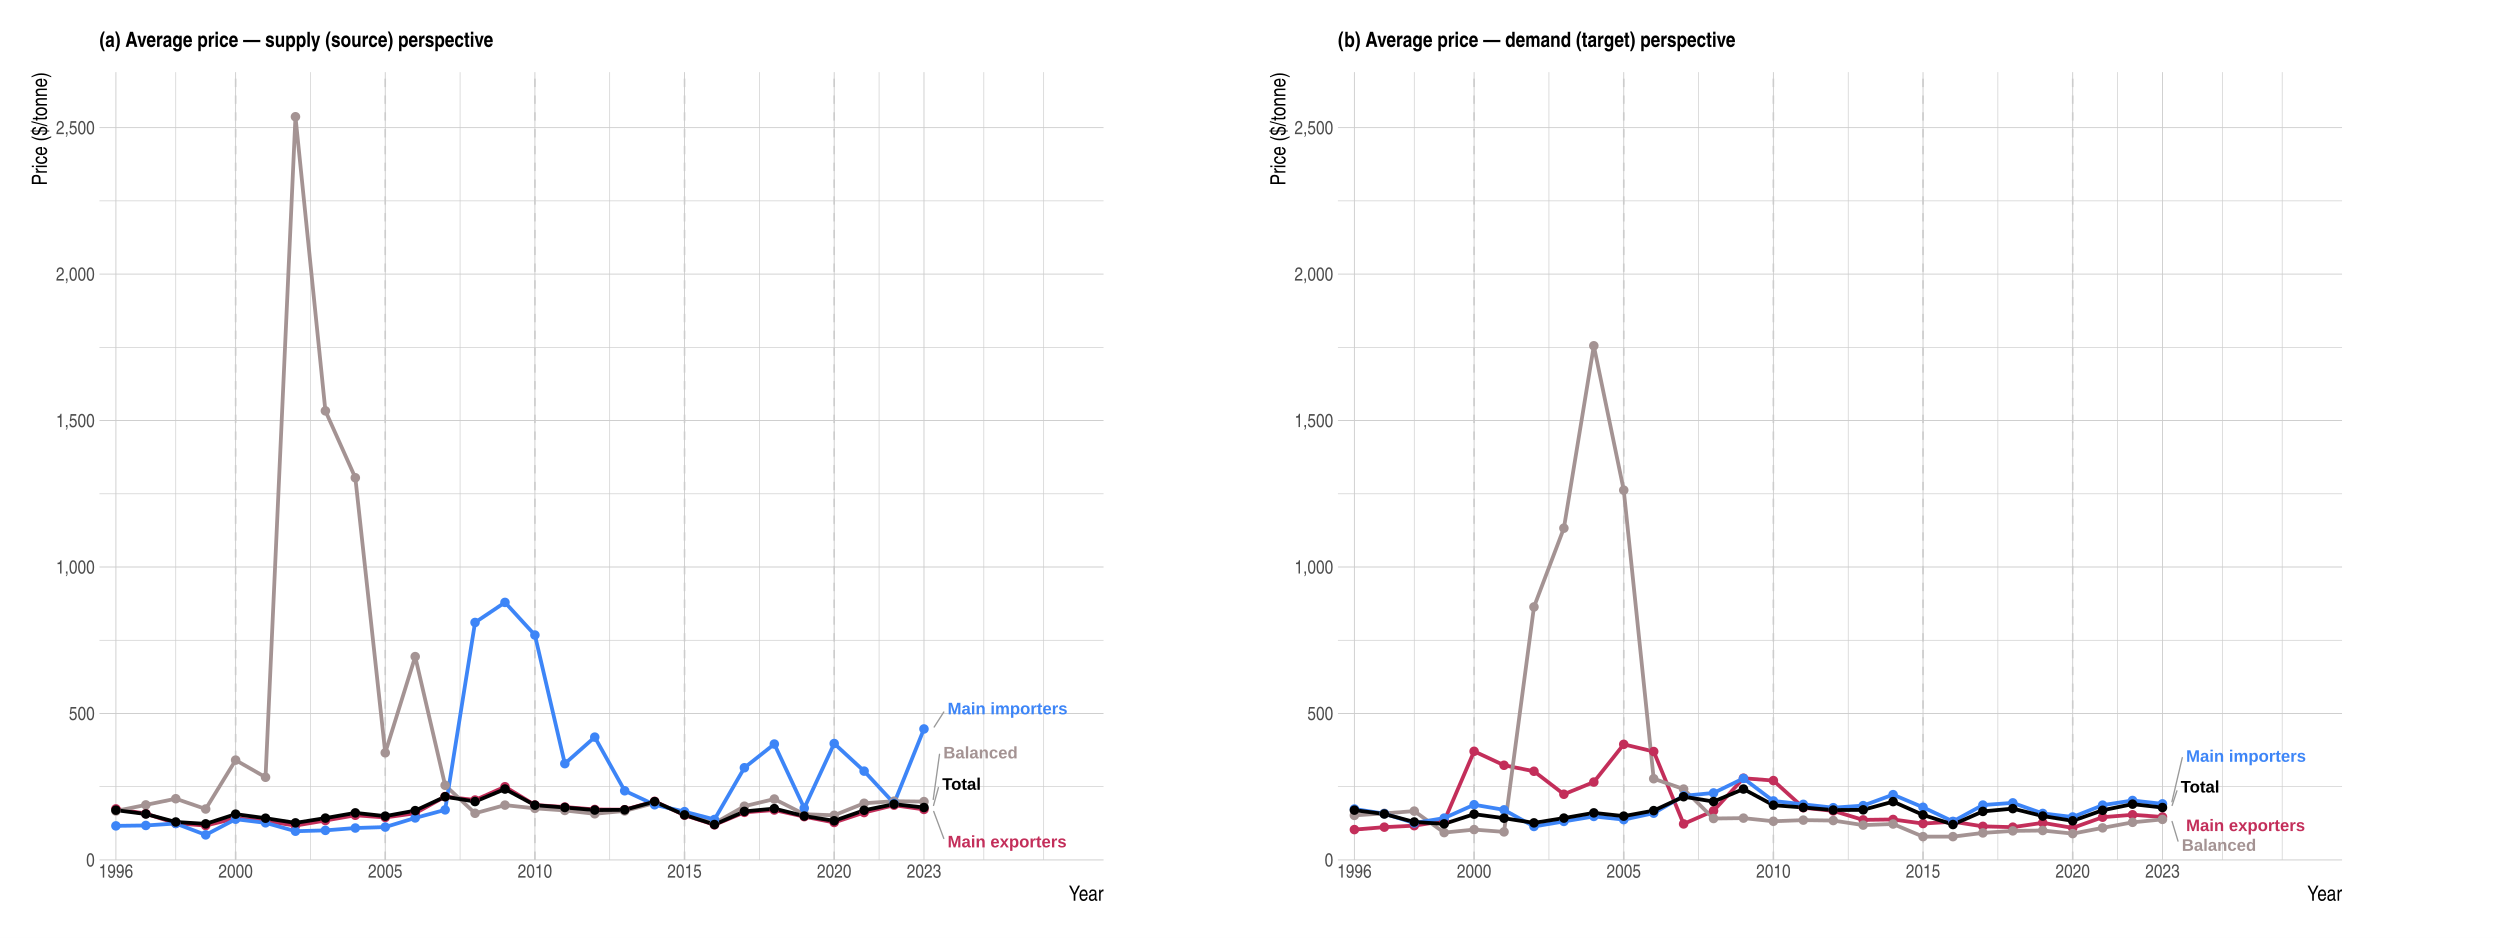
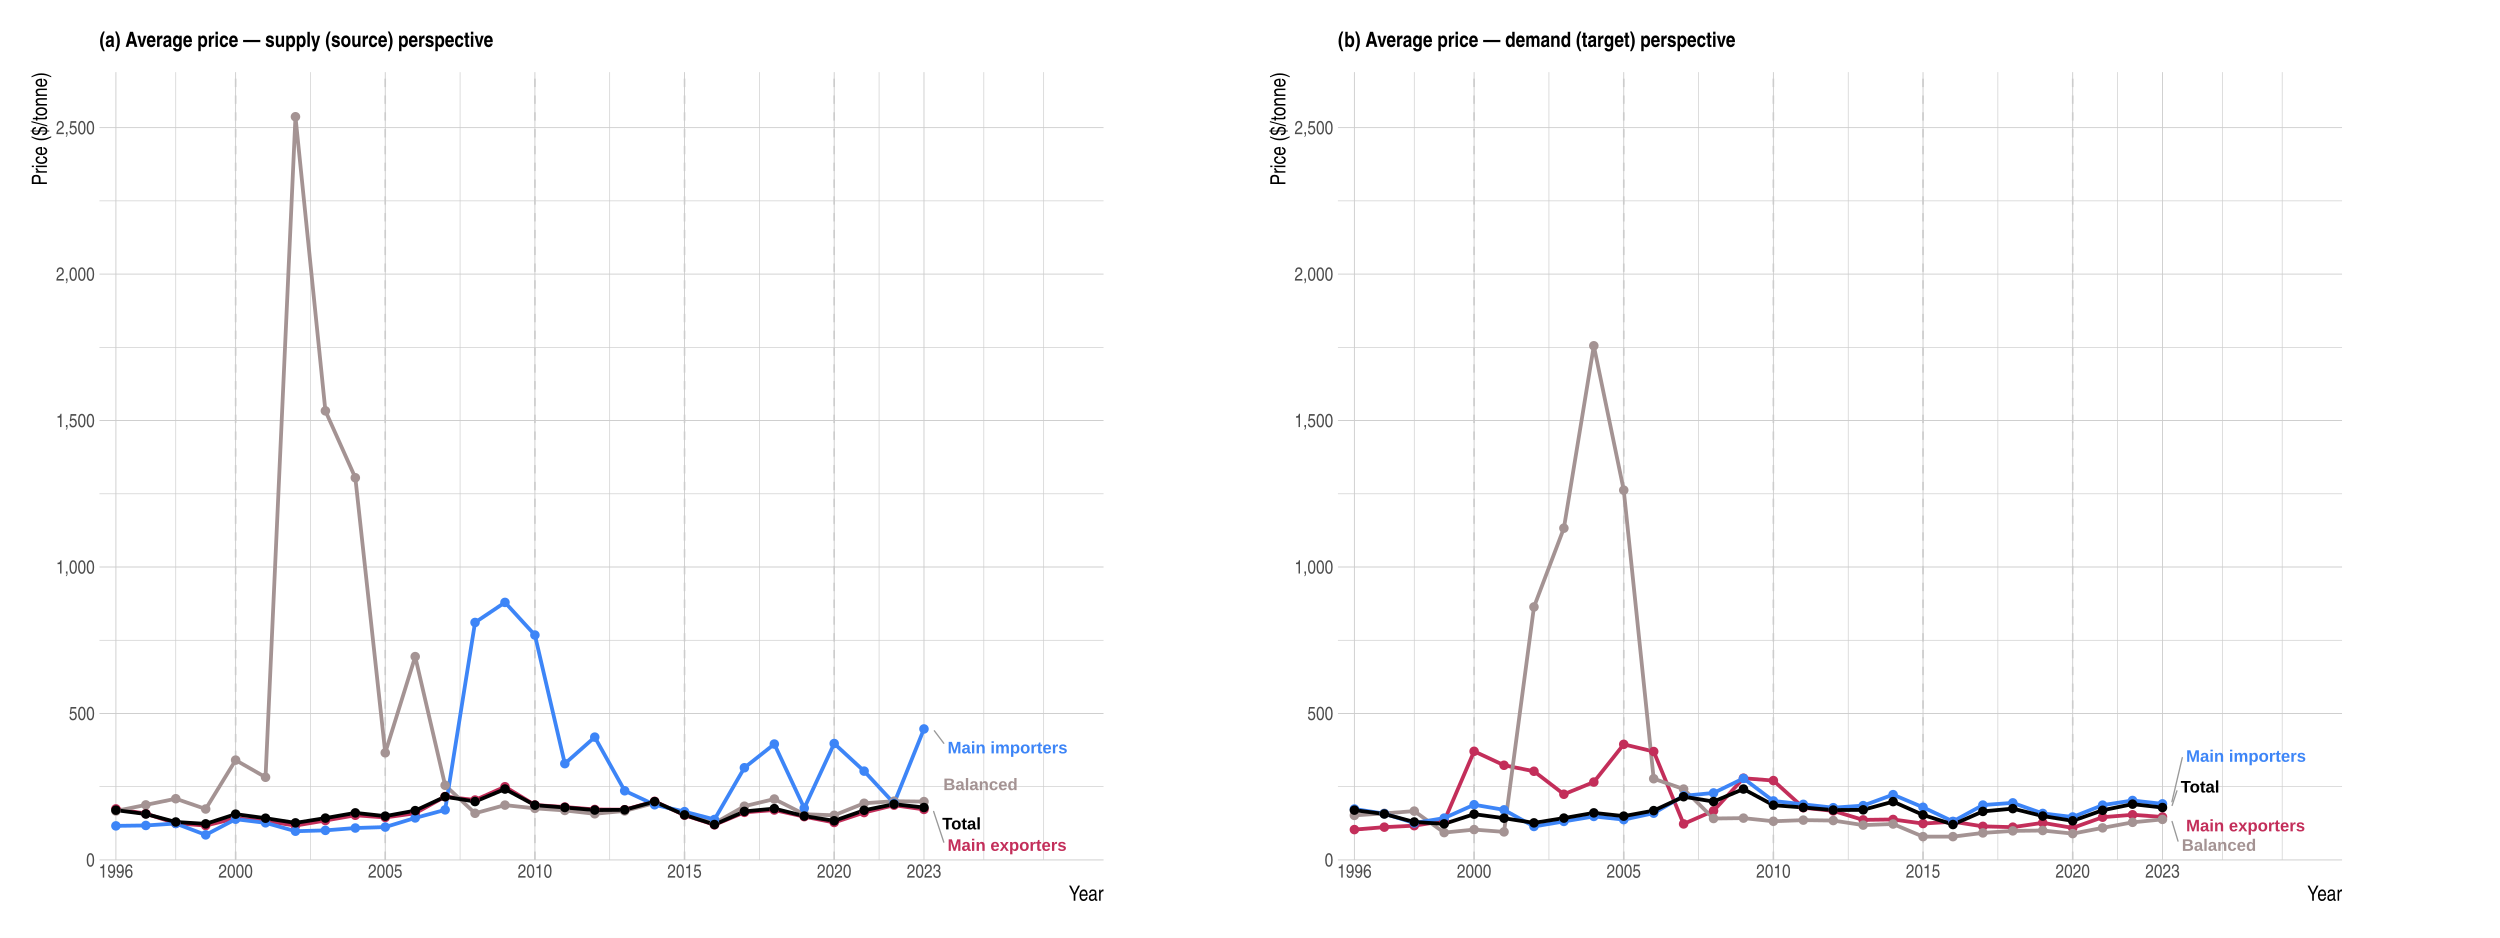
<svg xmlns="http://www.w3.org/2000/svg" class="svglite" width="1190.40pt" height="446.40pt" viewBox="0 0 1190.40 446.40">
  <defs>
    <style type="text/css">
    .svglite line, .svglite polyline, .svglite polygon, .svglite path, .svglite rect, .svglite circle {
      fill: none;
      stroke: #000000;
      stroke-linecap: round;
      stroke-linejoin: round;
      stroke-miterlimit: 10.00;
    }
    .svglite text {
      white-space: pre;
    }
  </style>
  </defs>
  <rect width="100%" height="100%" style="stroke: none; fill: #FFFFFF;" />
  <defs>
    <clipPath id="cpMC4wMHwxMTkwLjQwfDAuMDB8NDQ2LjQw">
      <rect x="0.00" y="0.00" width="1190.40" height="446.40" />
    </clipPath>
  </defs>
  <g clip-path="url(#cpMC4wMHwxMTkwLjQwfDAuMDB8NDQ2LjQw)">
    <rect x="0.00" y="0.00" width="1190.40" height="446.40" style="stroke-width: 1.07; stroke: #FFFFFF; fill: #FFFFFF;" />
  </g>
  <defs>
    <clipPath id="cpNDcuMzV8MTExNS4xOHwzNC4zNnw0MDkuNDY=">
      <rect x="47.35" y="34.36" width="1067.83" height="375.10" />
    </clipPath>
  </defs>
  <g clip-path="url(#cpNDcuMzV8MTExNS4xOHwzNC4zNnw0MDkuNDY=)">
</g>
  <g clip-path="url(#cpMC4wMHwxMTkwLjQwfDAuMDB8NDQ2LjQw)">
</g>
  <defs>
    <clipPath id="cpNS40OHw1OTUuMjB8NS40OHw0NDAuOTI=">
      <rect x="5.48" y="5.48" width="589.72" height="435.44" />
    </clipPath>
  </defs>
  <g clip-path="url(#cpNS40OHw1OTUuMjB8NS40OHw0NDAuOTI=)">
</g>
  <g clip-path="url(#cpMC4wMHwxMTkwLjQwfDAuMDB8NDQ2LjQw)">
</g>
  <defs>
    <clipPath id="cpNTk1LjIwfDExODQuOTJ8NS40OHw0NDAuOTI=">
      <rect x="595.20" y="5.48" width="589.72" height="435.44" />
    </clipPath>
  </defs>
  <g clip-path="url(#cpNTk1LjIwfDExODQuOTJ8NS40OHw0NDAuOTI=)">
</g>
  <g clip-path="url(#cpMC4wMHwxMTkwLjQwfDAuMDB8NDQ2LjQw)">
    <polyline points="47.35,374.59 525.46,374.59 " style="stroke-width: 0.32; stroke: #CCCCCC; stroke-linecap: butt;" />
    <polyline points="47.35,304.86 525.46,304.86 " style="stroke-width: 0.32; stroke: #CCCCCC; stroke-linecap: butt;" />
    <polyline points="47.35,235.12 525.46,235.12 " style="stroke-width: 0.32; stroke: #CCCCCC; stroke-linecap: butt;" />
    <polyline points="47.35,165.39 525.46,165.39 " style="stroke-width: 0.32; stroke: #CCCCCC; stroke-linecap: butt;" />
    <polyline points="47.35,95.65 525.46,95.65 " style="stroke-width: 0.32; stroke: #CCCCCC; stroke-linecap: butt;" />
    <polyline points="83.69,409.46 83.69,34.36 " style="stroke-width: 0.32; stroke: #CCCCCC; stroke-linecap: butt;" />
    <polyline points="147.82,409.46 147.82,34.36 " style="stroke-width: 0.32; stroke: #CCCCCC; stroke-linecap: butt;" />
    <polyline points="219.07,409.46 219.07,34.36 " style="stroke-width: 0.32; stroke: #CCCCCC; stroke-linecap: butt;" />
    <polyline points="290.32,409.46 290.32,34.36 " style="stroke-width: 0.32; stroke: #CCCCCC; stroke-linecap: butt;" />
    <polyline points="361.58,409.46 361.58,34.36 " style="stroke-width: 0.32; stroke: #CCCCCC; stroke-linecap: butt;" />
    <polyline points="418.58,409.46 418.58,34.36 " style="stroke-width: 0.32; stroke: #CCCCCC; stroke-linecap: butt;" />
    <polyline points="468.46,409.46 468.46,34.36 " style="stroke-width: 0.32; stroke: #CCCCCC; stroke-linecap: butt;" />
    <polyline points="496.96,409.46 496.96,34.36 " style="stroke-width: 0.32; stroke: #CCCCCC; stroke-linecap: butt;" />
    <polyline points="47.35,409.46 525.46,409.46 " style="stroke-width: 0.43; stroke: #CCCCCC; stroke-linecap: butt;" />
    <polyline points="47.35,339.73 525.46,339.73 " style="stroke-width: 0.43; stroke: #CCCCCC; stroke-linecap: butt;" />
    <polyline points="47.35,269.99 525.46,269.99 " style="stroke-width: 0.43; stroke: #CCCCCC; stroke-linecap: butt;" />
    <polyline points="47.35,200.25 525.46,200.25 " style="stroke-width: 0.43; stroke: #CCCCCC; stroke-linecap: butt;" />
    <polyline points="47.35,130.52 525.46,130.52 " style="stroke-width: 0.43; stroke: #CCCCCC; stroke-linecap: butt;" />
    <polyline points="47.35,60.78 525.46,60.78 " style="stroke-width: 0.43; stroke: #CCCCCC; stroke-linecap: butt;" />
    <polyline points="55.19,409.46 55.19,34.36 " style="stroke-width: 0.43; stroke: #CCCCCC; stroke-linecap: butt;" />
    <polyline points="112.19,409.46 112.19,34.36 " style="stroke-width: 0.43; stroke: #CCCCCC; stroke-linecap: butt;" />
    <polyline points="183.44,409.46 183.44,34.36 " style="stroke-width: 0.43; stroke: #CCCCCC; stroke-linecap: butt;" />
    <polyline points="254.70,409.46 254.70,34.36 " style="stroke-width: 0.43; stroke: #CCCCCC; stroke-linecap: butt;" />
    <polyline points="325.95,409.46 325.95,34.36 " style="stroke-width: 0.43; stroke: #CCCCCC; stroke-linecap: butt;" />
    <polyline points="397.21,409.46 397.21,34.36 " style="stroke-width: 0.43; stroke: #CCCCCC; stroke-linecap: butt;" />
    <polyline points="439.96,409.46 439.96,34.36 " style="stroke-width: 0.43; stroke: #CCCCCC; stroke-linecap: butt;" />
    <line x1="112.19" y1="409.46" x2="112.19" y2="34.36" style="stroke-width: 0.75; stroke: #CCCCCC; stroke-dasharray: 4.00,4.00; stroke-linecap: butt;" />
    <line x1="183.44" y1="409.46" x2="183.44" y2="34.36" style="stroke-width: 0.75; stroke: #CCCCCC; stroke-dasharray: 4.00,4.00; stroke-linecap: butt;" />
    <line x1="254.70" y1="409.46" x2="254.70" y2="34.36" style="stroke-width: 0.75; stroke: #CCCCCC; stroke-dasharray: 4.00,4.00; stroke-linecap: butt;" />
    <line x1="325.95" y1="409.46" x2="325.95" y2="34.36" style="stroke-width: 0.75; stroke: #CCCCCC; stroke-dasharray: 4.00,4.00; stroke-linecap: butt;" />
    <line x1="397.21" y1="409.46" x2="397.21" y2="34.36" style="stroke-width: 0.75; stroke: #CCCCCC; stroke-dasharray: 4.00,4.00; stroke-linecap: butt;" />
    <polyline points="55.19,385.16 69.44,387.43 83.69,392.02 97.94,393.09 112.19,389.65 126.44,390.95 140.69,393.11 154.94,390.70 169.19,388.20 183.44,389.24 197.70,387.25 211.95,379.30 226.20,380.95 240.45,374.61 254.70,383.32 268.95,384.28 283.20,385.44 297.45,385.55 311.70,381.58 325.95,388.13 340.20,392.75 354.45,386.81 368.70,385.70 382.95,388.86 397.21,391.62 411.46,386.91 425.71,383.40 439.96,385.41 " style="stroke-width: 1.81; stroke: #C32E5A; stroke-linecap: butt;" />
    <polyline points="55.19,386.16 69.44,383.26 83.69,380.32 97.94,385.22 112.19,361.94 126.44,370.10 140.69,55.59 154.94,195.64 169.19,227.49 183.44,358.45 197.70,312.65 211.95,373.92 226.20,387.25 240.45,383.36 254.70,384.90 268.95,385.90 283.20,387.49 297.45,386.13 311.70,382.37 325.95,387.45 340.20,392.01 354.45,383.88 368.70,380.47 382.95,387.69 397.21,388.21 411.46,382.48 425.71,381.50 439.96,381.68 " style="stroke-width: 1.81; stroke: #A49393; stroke-linecap: butt;" />
    <polyline points="55.19,393.25 69.44,393.05 83.69,392.13 97.94,397.54 112.19,390.07 126.44,391.80 140.69,395.79 154.94,395.39 169.19,394.27 183.44,393.82 197.70,389.47 211.95,385.63 226.20,296.40 240.45,286.84 254.70,302.39 268.95,363.62 283.20,350.99 297.45,376.53 311.70,383.20 325.95,386.47 340.20,390.20 354.45,365.57 368.70,354.29 382.95,384.80 397.21,354.04 411.46,367.18 425.71,382.53 439.96,347.10 " style="stroke-width: 1.81; stroke: #3D85F7; stroke-linecap: butt;" />
    <polyline points="55.19,385.76 69.44,387.59 83.69,391.40 97.94,392.29 112.19,387.67 126.44,389.60 140.69,391.82 154.94,389.55 169.19,387.06 183.44,388.61 197.70,385.99 211.95,379.36 226.20,381.67 240.45,375.71 254.70,383.39 268.95,384.49 283.20,385.72 297.45,385.61 311.70,381.70 325.95,388.02 340.20,392.61 354.45,386.36 368.70,385.03 382.95,388.57 397.21,390.83 411.46,385.83 425.71,382.90 439.96,384.51 " style="stroke-width: 1.81; stroke-linecap: butt;" />
    <circle cx="55.19" cy="385.16" r="2.27" style="stroke-width: 0.71; stroke: none; fill: #C32E5A;" />
    <circle cx="69.44" cy="387.43" r="2.27" style="stroke-width: 0.71; stroke: none; fill: #C32E5A;" />
    <circle cx="83.69" cy="392.02" r="2.27" style="stroke-width: 0.71; stroke: none; fill: #C32E5A;" />
    <circle cx="97.94" cy="393.09" r="2.27" style="stroke-width: 0.71; stroke: none; fill: #C32E5A;" />
    <circle cx="112.19" cy="389.65" r="2.27" style="stroke-width: 0.71; stroke: none; fill: #C32E5A;" />
    <circle cx="126.44" cy="390.95" r="2.27" style="stroke-width: 0.71; stroke: none; fill: #C32E5A;" />
    <circle cx="140.69" cy="393.11" r="2.27" style="stroke-width: 0.71; stroke: none; fill: #C32E5A;" />
    <circle cx="154.94" cy="390.70" r="2.27" style="stroke-width: 0.71; stroke: none; fill: #C32E5A;" />
    <circle cx="169.19" cy="388.20" r="2.27" style="stroke-width: 0.71; stroke: none; fill: #C32E5A;" />
    <circle cx="183.44" cy="389.24" r="2.27" style="stroke-width: 0.71; stroke: none; fill: #C32E5A;" />
    <circle cx="197.70" cy="387.25" r="2.27" style="stroke-width: 0.71; stroke: none; fill: #C32E5A;" />
    <circle cx="211.95" cy="379.30" r="2.27" style="stroke-width: 0.71; stroke: none; fill: #C32E5A;" />
    <circle cx="226.20" cy="380.95" r="2.27" style="stroke-width: 0.71; stroke: none; fill: #C32E5A;" />
    <circle cx="240.45" cy="374.61" r="2.27" style="stroke-width: 0.71; stroke: none; fill: #C32E5A;" />
    <circle cx="254.70" cy="383.32" r="2.27" style="stroke-width: 0.71; stroke: none; fill: #C32E5A;" />
    <circle cx="268.95" cy="384.28" r="2.27" style="stroke-width: 0.71; stroke: none; fill: #C32E5A;" />
    <circle cx="283.20" cy="385.44" r="2.27" style="stroke-width: 0.71; stroke: none; fill: #C32E5A;" />
    <circle cx="297.45" cy="385.55" r="2.27" style="stroke-width: 0.71; stroke: none; fill: #C32E5A;" />
    <circle cx="311.70" cy="381.58" r="2.27" style="stroke-width: 0.71; stroke: none; fill: #C32E5A;" />
    <circle cx="325.95" cy="388.13" r="2.27" style="stroke-width: 0.71; stroke: none; fill: #C32E5A;" />
    <circle cx="340.20" cy="392.75" r="2.27" style="stroke-width: 0.71; stroke: none; fill: #C32E5A;" />
    <circle cx="354.45" cy="386.81" r="2.27" style="stroke-width: 0.71; stroke: none; fill: #C32E5A;" />
    <circle cx="368.70" cy="385.70" r="2.27" style="stroke-width: 0.71; stroke: none; fill: #C32E5A;" />
    <circle cx="382.95" cy="388.86" r="2.27" style="stroke-width: 0.71; stroke: none; fill: #C32E5A;" />
    <circle cx="397.21" cy="391.62" r="2.27" style="stroke-width: 0.71; stroke: none; fill: #C32E5A;" />
    <circle cx="411.46" cy="386.91" r="2.27" style="stroke-width: 0.71; stroke: none; fill: #C32E5A;" />
    <circle cx="425.71" cy="383.40" r="2.27" style="stroke-width: 0.71; stroke: none; fill: #C32E5A;" />
    <circle cx="439.96" cy="385.41" r="2.27" style="stroke-width: 0.71; stroke: none; fill: #C32E5A;" />
    <circle cx="55.19" cy="386.16" r="2.27" style="stroke-width: 0.71; stroke: none; fill: #A49393;" />
    <circle cx="69.44" cy="383.26" r="2.27" style="stroke-width: 0.71; stroke: none; fill: #A49393;" />
    <circle cx="83.69" cy="380.32" r="2.27" style="stroke-width: 0.71; stroke: none; fill: #A49393;" />
    <circle cx="97.94" cy="385.22" r="2.27" style="stroke-width: 0.71; stroke: none; fill: #A49393;" />
    <circle cx="112.19" cy="361.94" r="2.27" style="stroke-width: 0.71; stroke: none; fill: #A49393;" />
    <circle cx="126.44" cy="370.10" r="2.27" style="stroke-width: 0.71; stroke: none; fill: #A49393;" />
    <circle cx="140.69" cy="55.59" r="2.27" style="stroke-width: 0.71; stroke: none; fill: #A49393;" />
    <circle cx="154.94" cy="195.64" r="2.27" style="stroke-width: 0.71; stroke: none; fill: #A49393;" />
    <circle cx="169.19" cy="227.49" r="2.27" style="stroke-width: 0.71; stroke: none; fill: #A49393;" />
    <circle cx="183.44" cy="358.45" r="2.27" style="stroke-width: 0.71; stroke: none; fill: #A49393;" />
    <circle cx="197.70" cy="312.65" r="2.27" style="stroke-width: 0.71; stroke: none; fill: #A49393;" />
    <circle cx="211.95" cy="373.92" r="2.27" style="stroke-width: 0.71; stroke: none; fill: #A49393;" />
    <circle cx="226.20" cy="387.25" r="2.27" style="stroke-width: 0.71; stroke: none; fill: #A49393;" />
    <circle cx="240.45" cy="383.36" r="2.27" style="stroke-width: 0.71; stroke: none; fill: #A49393;" />
    <circle cx="254.70" cy="384.90" r="2.27" style="stroke-width: 0.71; stroke: none; fill: #A49393;" />
    <circle cx="268.95" cy="385.90" r="2.27" style="stroke-width: 0.71; stroke: none; fill: #A49393;" />
    <circle cx="283.20" cy="387.49" r="2.27" style="stroke-width: 0.71; stroke: none; fill: #A49393;" />
    <circle cx="297.45" cy="386.13" r="2.27" style="stroke-width: 0.71; stroke: none; fill: #A49393;" />
    <circle cx="311.70" cy="382.37" r="2.27" style="stroke-width: 0.71; stroke: none; fill: #A49393;" />
    <circle cx="325.95" cy="387.45" r="2.27" style="stroke-width: 0.71; stroke: none; fill: #A49393;" />
    <circle cx="340.20" cy="392.01" r="2.27" style="stroke-width: 0.71; stroke: none; fill: #A49393;" />
    <circle cx="354.45" cy="383.88" r="2.27" style="stroke-width: 0.71; stroke: none; fill: #A49393;" />
    <circle cx="368.70" cy="380.47" r="2.27" style="stroke-width: 0.71; stroke: none; fill: #A49393;" />
    <circle cx="382.95" cy="387.69" r="2.27" style="stroke-width: 0.71; stroke: none; fill: #A49393;" />
    <circle cx="397.21" cy="388.21" r="2.27" style="stroke-width: 0.71; stroke: none; fill: #A49393;" />
    <circle cx="411.46" cy="382.48" r="2.27" style="stroke-width: 0.71; stroke: none; fill: #A49393;" />
    <circle cx="425.71" cy="381.50" r="2.27" style="stroke-width: 0.71; stroke: none; fill: #A49393;" />
    <circle cx="439.96" cy="381.68" r="2.27" style="stroke-width: 0.71; stroke: none; fill: #A49393;" />
    <circle cx="55.19" cy="393.25" r="2.27" style="stroke-width: 0.71; stroke: none; fill: #3D85F7;" />
    <circle cx="69.44" cy="393.05" r="2.27" style="stroke-width: 0.71; stroke: none; fill: #3D85F7;" />
    <circle cx="83.69" cy="392.13" r="2.27" style="stroke-width: 0.71; stroke: none; fill: #3D85F7;" />
    <circle cx="97.94" cy="397.54" r="2.27" style="stroke-width: 0.71; stroke: none; fill: #3D85F7;" />
    <circle cx="112.19" cy="390.07" r="2.27" style="stroke-width: 0.71; stroke: none; fill: #3D85F7;" />
    <circle cx="126.44" cy="391.80" r="2.27" style="stroke-width: 0.71; stroke: none; fill: #3D85F7;" />
    <circle cx="140.69" cy="395.79" r="2.27" style="stroke-width: 0.71; stroke: none; fill: #3D85F7;" />
    <circle cx="154.94" cy="395.39" r="2.27" style="stroke-width: 0.71; stroke: none; fill: #3D85F7;" />
    <circle cx="169.19" cy="394.27" r="2.27" style="stroke-width: 0.71; stroke: none; fill: #3D85F7;" />
    <circle cx="183.44" cy="393.82" r="2.27" style="stroke-width: 0.71; stroke: none; fill: #3D85F7;" />
    <circle cx="197.70" cy="389.47" r="2.27" style="stroke-width: 0.71; stroke: none; fill: #3D85F7;" />
    <circle cx="211.95" cy="385.63" r="2.27" style="stroke-width: 0.71; stroke: none; fill: #3D85F7;" />
    <circle cx="226.20" cy="296.40" r="2.27" style="stroke-width: 0.71; stroke: none; fill: #3D85F7;" />
    <circle cx="240.45" cy="286.84" r="2.27" style="stroke-width: 0.71; stroke: none; fill: #3D85F7;" />
    <circle cx="254.70" cy="302.39" r="2.27" style="stroke-width: 0.71; stroke: none; fill: #3D85F7;" />
    <circle cx="268.95" cy="363.62" r="2.27" style="stroke-width: 0.71; stroke: none; fill: #3D85F7;" />
    <circle cx="283.20" cy="350.99" r="2.27" style="stroke-width: 0.71; stroke: none; fill: #3D85F7;" />
    <circle cx="297.45" cy="376.53" r="2.27" style="stroke-width: 0.71; stroke: none; fill: #3D85F7;" />
    <circle cx="311.70" cy="383.20" r="2.27" style="stroke-width: 0.71; stroke: none; fill: #3D85F7;" />
    <circle cx="325.95" cy="386.47" r="2.27" style="stroke-width: 0.71; stroke: none; fill: #3D85F7;" />
    <circle cx="340.20" cy="390.20" r="2.27" style="stroke-width: 0.71; stroke: none; fill: #3D85F7;" />
    <circle cx="354.45" cy="365.57" r="2.27" style="stroke-width: 0.71; stroke: none; fill: #3D85F7;" />
    <circle cx="368.70" cy="354.29" r="2.27" style="stroke-width: 0.71; stroke: none; fill: #3D85F7;" />
    <circle cx="382.95" cy="384.80" r="2.27" style="stroke-width: 0.71; stroke: none; fill: #3D85F7;" />
    <circle cx="397.21" cy="354.04" r="2.27" style="stroke-width: 0.71; stroke: none; fill: #3D85F7;" />
    <circle cx="411.46" cy="367.18" r="2.27" style="stroke-width: 0.71; stroke: none; fill: #3D85F7;" />
    <circle cx="425.71" cy="382.53" r="2.27" style="stroke-width: 0.71; stroke: none; fill: #3D85F7;" />
    <circle cx="439.96" cy="347.10" r="2.27" style="stroke-width: 0.71; stroke: none; fill: #3D85F7;" />
    <circle cx="55.19" cy="385.76" r="2.27" style="stroke-width: 0.71; stroke: none; fill: #000000;" />
    <circle cx="69.44" cy="387.59" r="2.27" style="stroke-width: 0.71; stroke: none; fill: #000000;" />
    <circle cx="83.69" cy="391.40" r="2.27" style="stroke-width: 0.71; stroke: none; fill: #000000;" />
    <circle cx="97.94" cy="392.29" r="2.27" style="stroke-width: 0.71; stroke: none; fill: #000000;" />
    <circle cx="112.19" cy="387.67" r="2.27" style="stroke-width: 0.71; stroke: none; fill: #000000;" />
    <circle cx="126.44" cy="389.60" r="2.27" style="stroke-width: 0.71; stroke: none; fill: #000000;" />
    <circle cx="140.69" cy="391.82" r="2.27" style="stroke-width: 0.71; stroke: none; fill: #000000;" />
    <circle cx="154.94" cy="389.55" r="2.27" style="stroke-width: 0.71; stroke: none; fill: #000000;" />
    <circle cx="169.19" cy="387.06" r="2.27" style="stroke-width: 0.71; stroke: none; fill: #000000;" />
    <circle cx="183.44" cy="388.61" r="2.27" style="stroke-width: 0.71; stroke: none; fill: #000000;" />
    <circle cx="197.70" cy="385.99" r="2.27" style="stroke-width: 0.71; stroke: none; fill: #000000;" />
    <circle cx="211.95" cy="379.36" r="2.27" style="stroke-width: 0.71; stroke: none; fill: #000000;" />
    <circle cx="226.20" cy="381.67" r="2.27" style="stroke-width: 0.71; stroke: none; fill: #000000;" />
    <circle cx="240.45" cy="375.71" r="2.27" style="stroke-width: 0.71; stroke: none; fill: #000000;" />
    <circle cx="254.70" cy="383.39" r="2.27" style="stroke-width: 0.71; stroke: none; fill: #000000;" />
    <circle cx="268.95" cy="384.49" r="2.27" style="stroke-width: 0.71; stroke: none; fill: #000000;" />
    <circle cx="283.20" cy="385.72" r="2.27" style="stroke-width: 0.71; stroke: none; fill: #000000;" />
    <circle cx="297.45" cy="385.61" r="2.27" style="stroke-width: 0.71; stroke: none; fill: #000000;" />
    <circle cx="311.70" cy="381.70" r="2.27" style="stroke-width: 0.71; stroke: none; fill: #000000;" />
    <circle cx="325.95" cy="388.02" r="2.27" style="stroke-width: 0.71; stroke: none; fill: #000000;" />
    <circle cx="340.20" cy="392.61" r="2.27" style="stroke-width: 0.71; stroke: none; fill: #000000;" />
    <circle cx="354.45" cy="386.36" r="2.27" style="stroke-width: 0.71; stroke: none; fill: #000000;" />
    <circle cx="368.70" cy="385.03" r="2.27" style="stroke-width: 0.71; stroke: none; fill: #000000;" />
    <circle cx="382.95" cy="388.57" r="2.27" style="stroke-width: 0.71; stroke: none; fill: #000000;" />
    <circle cx="397.21" cy="390.83" r="2.27" style="stroke-width: 0.71; stroke: none; fill: #000000;" />
    <circle cx="411.46" cy="385.83" r="2.27" style="stroke-width: 0.71; stroke: none; fill: #000000;" />
    <circle cx="425.71" cy="382.90" r="2.27" style="stroke-width: 0.71; stroke: none; fill: #000000;" />
    <circle cx="439.96" cy="384.51" r="2.27" style="stroke-width: 0.71; stroke: none; fill: #000000;" />
-     <line x1="449.39" y1="399.24" x2="444.60" y2="386.39" style="stroke-width: 0.64; stroke: #999999;" />
-     <line x1="447.36" y1="359.16" x2="444.37" y2="380.66" style="stroke-width: 0.64; stroke: #999999;" />
-     <line x1="449.39" y1="339.03" x2="444.82" y2="346.18" style="stroke-width: 0.64; stroke: #999999;" />
-     <line x1="446.84" y1="375.03" x2="444.51" y2="383.51" style="stroke-width: 0.64; stroke: #999999;" />
-     <text x="451.19" y="403.49" style="font-size: 7.97px; font-weight: bold;fill: #C32E5A; font-family: &quot;Liberation Sans&quot;;" textLength="67.92px" lengthAdjust="spacingAndGlyphs">Main exporters</text>
-     <text x="449.16" y="361.13" style="font-size: 7.97px; font-weight: bold;fill: #A49393; font-family: &quot;Liberation Sans&quot;;" textLength="41.00px" lengthAdjust="spacingAndGlyphs">Balanced</text>
-     <text x="451.19" y="340.13" style="font-size: 7.97px; font-weight: bold;fill: #3D85F7; font-family: &quot;Liberation Sans&quot;;" textLength="68.41px" lengthAdjust="spacingAndGlyphs">Main importers</text>
-     <text x="448.64" y="376.06" style="font-size: 7.97px; font-weight: bold; font-family: &quot;Liberation Sans&quot;;" textLength="21.74px" lengthAdjust="spacingAndGlyphs">Total</text>
+     <line x1="449.39" y1="401.01" x2="444.56" y2="386.40" style="stroke-width: 0.64; stroke: #999999;" />
+     <line x1="449.39" y1="353.92" x2="444.90" y2="347.98" style="stroke-width: 0.64; stroke: #999999;" />
+     <text x="451.19" y="405.14" style="font-size: 7.97px; font-weight: bold;fill: #C32E5A; font-family: &quot;Liberation Sans&quot;;" textLength="67.92px" lengthAdjust="spacingAndGlyphs">Main exporters</text>
+     <text x="449.16" y="376.24" style="font-size: 7.97px; font-weight: bold;fill: #A49393; font-family: &quot;Liberation Sans&quot;;" textLength="41.00px" lengthAdjust="spacingAndGlyphs">Balanced</text>
+     <text x="451.19" y="358.74" style="font-size: 7.97px; font-weight: bold;fill: #3D85F7; font-family: &quot;Liberation Sans&quot;;" textLength="68.41px" lengthAdjust="spacingAndGlyphs">Main importers</text>
+     <text x="448.64" y="394.93" style="font-size: 7.97px; font-weight: bold; font-family: &quot;Liberation Sans&quot;;" textLength="21.74px" lengthAdjust="spacingAndGlyphs">Total</text>
    <text x="45.11" y="412.56" text-anchor="end" style="font-size: 9.00px;fill: #4D4D4D; font-family: &quot;Liberation Sans Narrow&quot;;" textLength="4.10px" lengthAdjust="spacingAndGlyphs">0</text>
    <text x="45.11" y="342.82" text-anchor="end" style="font-size: 9.00px;fill: #4D4D4D; font-family: &quot;Liberation Sans Narrow&quot;;" textLength="12.31px" lengthAdjust="spacingAndGlyphs">500</text>
    <text x="45.11" y="273.09" text-anchor="end" style="font-size: 9.00px;fill: #4D4D4D; font-family: &quot;Liberation Sans Narrow&quot;;" textLength="18.47px" lengthAdjust="spacingAndGlyphs">1,000</text>
    <text x="45.11" y="203.35" text-anchor="end" style="font-size: 9.00px;fill: #4D4D4D; font-family: &quot;Liberation Sans Narrow&quot;;" textLength="18.47px" lengthAdjust="spacingAndGlyphs">1,500</text>
    <text x="45.11" y="133.61" text-anchor="end" style="font-size: 9.00px;fill: #4D4D4D; font-family: &quot;Liberation Sans Narrow&quot;;" textLength="18.47px" lengthAdjust="spacingAndGlyphs">2,000</text>
    <text x="45.11" y="63.88" text-anchor="end" style="font-size: 9.00px;fill: #4D4D4D; font-family: &quot;Liberation Sans Narrow&quot;;" textLength="18.47px" lengthAdjust="spacingAndGlyphs">2,500</text>
    <text x="55.19" y="417.89" text-anchor="middle" style="font-size: 9.00px;fill: #4D4D4D; font-family: &quot;Liberation Sans Narrow&quot;;" textLength="16.42px" lengthAdjust="spacingAndGlyphs">1996</text>
    <text x="112.19" y="417.89" text-anchor="middle" style="font-size: 9.00px;fill: #4D4D4D; font-family: &quot;Liberation Sans Narrow&quot;;" textLength="16.42px" lengthAdjust="spacingAndGlyphs">2000</text>
    <text x="183.44" y="417.89" text-anchor="middle" style="font-size: 9.00px;fill: #4D4D4D; font-family: &quot;Liberation Sans Narrow&quot;;" textLength="16.42px" lengthAdjust="spacingAndGlyphs">2005</text>
    <text x="254.70" y="417.89" text-anchor="middle" style="font-size: 9.00px;fill: #4D4D4D; font-family: &quot;Liberation Sans Narrow&quot;;" textLength="16.42px" lengthAdjust="spacingAndGlyphs">2010</text>
    <text x="325.95" y="417.89" text-anchor="middle" style="font-size: 9.00px;fill: #4D4D4D; font-family: &quot;Liberation Sans Narrow&quot;;" textLength="16.42px" lengthAdjust="spacingAndGlyphs">2015</text>
    <text x="397.21" y="417.89" text-anchor="middle" style="font-size: 9.00px;fill: #4D4D4D; font-family: &quot;Liberation Sans Narrow&quot;;" textLength="16.42px" lengthAdjust="spacingAndGlyphs">2020</text>
    <text x="439.96" y="417.89" text-anchor="middle" style="font-size: 9.00px;fill: #4D4D4D; font-family: &quot;Liberation Sans Narrow&quot;;" textLength="16.42px" lengthAdjust="spacingAndGlyphs">2023</text>
    <text x="525.46" y="428.88" text-anchor="end" style="font-size: 10.00px; font-family: &quot;Liberation Sans Narrow&quot;;" textLength="16.57px" lengthAdjust="spacingAndGlyphs">Year</text>
    <text transform="translate(22.33,34.36) rotate(-90)" text-anchor="end" style="font-size: 10.00px; font-family: &quot;Liberation Sans Narrow&quot;;" textLength="53.78px" lengthAdjust="spacingAndGlyphs">Price ($/tonne)</text>
    <text x="47.35" y="22.33" style="font-size: 10.00px; font-weight: bold; font-family: &quot;Liberation Sans Narrow&quot;;" textLength="187.61px" lengthAdjust="spacingAndGlyphs">(a) Average price — supply (source) perspective</text>
    <polyline points="637.07,374.59 1115.18,374.59 " style="stroke-width: 0.32; stroke: #CCCCCC; stroke-linecap: butt;" />
    <polyline points="637.07,304.86 1115.18,304.86 " style="stroke-width: 0.32; stroke: #CCCCCC; stroke-linecap: butt;" />
    <polyline points="637.07,235.12 1115.18,235.12 " style="stroke-width: 0.32; stroke: #CCCCCC; stroke-linecap: butt;" />
    <polyline points="637.07,165.39 1115.18,165.39 " style="stroke-width: 0.32; stroke: #CCCCCC; stroke-linecap: butt;" />
    <polyline points="637.07,95.65 1115.18,95.65 " style="stroke-width: 0.32; stroke: #CCCCCC; stroke-linecap: butt;" />
    <polyline points="673.41,409.46 673.41,34.36 " style="stroke-width: 0.32; stroke: #CCCCCC; stroke-linecap: butt;" />
    <polyline points="737.54,409.46 737.54,34.36 " style="stroke-width: 0.32; stroke: #CCCCCC; stroke-linecap: butt;" />
    <polyline points="808.79,409.46 808.79,34.36 " style="stroke-width: 0.32; stroke: #CCCCCC; stroke-linecap: butt;" />
    <polyline points="880.05,409.46 880.05,34.36 " style="stroke-width: 0.32; stroke: #CCCCCC; stroke-linecap: butt;" />
    <polyline points="951.30,409.46 951.30,34.36 " style="stroke-width: 0.32; stroke: #CCCCCC; stroke-linecap: butt;" />
    <polyline points="1008.30,409.46 1008.30,34.36 " style="stroke-width: 0.32; stroke: #CCCCCC; stroke-linecap: butt;" />
    <polyline points="1058.18,409.46 1058.18,34.36 " style="stroke-width: 0.32; stroke: #CCCCCC; stroke-linecap: butt;" />
    <polyline points="1086.68,409.46 1086.68,34.36 " style="stroke-width: 0.32; stroke: #CCCCCC; stroke-linecap: butt;" />
    <polyline points="637.07,409.46 1115.18,409.46 " style="stroke-width: 0.43; stroke: #CCCCCC; stroke-linecap: butt;" />
    <polyline points="637.07,339.73 1115.18,339.73 " style="stroke-width: 0.43; stroke: #CCCCCC; stroke-linecap: butt;" />
    <polyline points="637.07,269.99 1115.18,269.99 " style="stroke-width: 0.43; stroke: #CCCCCC; stroke-linecap: butt;" />
    <polyline points="637.07,200.25 1115.18,200.25 " style="stroke-width: 0.43; stroke: #CCCCCC; stroke-linecap: butt;" />
    <polyline points="637.07,130.52 1115.18,130.52 " style="stroke-width: 0.43; stroke: #CCCCCC; stroke-linecap: butt;" />
    <polyline points="637.07,60.78 1115.18,60.78 " style="stroke-width: 0.43; stroke: #CCCCCC; stroke-linecap: butt;" />
    <polyline points="644.91,409.46 644.91,34.36 " style="stroke-width: 0.43; stroke: #CCCCCC; stroke-linecap: butt;" />
    <polyline points="701.91,409.46 701.91,34.36 " style="stroke-width: 0.43; stroke: #CCCCCC; stroke-linecap: butt;" />
    <polyline points="773.16,409.46 773.16,34.36 " style="stroke-width: 0.43; stroke: #CCCCCC; stroke-linecap: butt;" />
    <polyline points="844.42,409.46 844.42,34.36 " style="stroke-width: 0.43; stroke: #CCCCCC; stroke-linecap: butt;" />
    <polyline points="915.67,409.46 915.67,34.36 " style="stroke-width: 0.43; stroke: #CCCCCC; stroke-linecap: butt;" />
    <polyline points="986.93,409.46 986.93,34.36 " style="stroke-width: 0.43; stroke: #CCCCCC; stroke-linecap: butt;" />
    <polyline points="1029.68,409.46 1029.68,34.36 " style="stroke-width: 0.43; stroke: #CCCCCC; stroke-linecap: butt;" />
    <line x1="701.91" y1="409.46" x2="701.91" y2="34.36" style="stroke-width: 0.75; stroke: #CCCCCC; stroke-dasharray: 4.00,4.00; stroke-linecap: butt;" />
    <line x1="773.16" y1="409.46" x2="773.16" y2="34.36" style="stroke-width: 0.75; stroke: #CCCCCC; stroke-dasharray: 4.00,4.00; stroke-linecap: butt;" />
    <line x1="844.42" y1="409.46" x2="844.42" y2="34.36" style="stroke-width: 0.75; stroke: #CCCCCC; stroke-dasharray: 4.00,4.00; stroke-linecap: butt;" />
    <line x1="915.67" y1="409.46" x2="915.67" y2="34.36" style="stroke-width: 0.75; stroke: #CCCCCC; stroke-dasharray: 4.00,4.00; stroke-linecap: butt;" />
    <line x1="986.93" y1="409.46" x2="986.93" y2="34.36" style="stroke-width: 0.75; stroke: #CCCCCC; stroke-dasharray: 4.00,4.00; stroke-linecap: butt;" />
    <polyline points="644.91,395.02 659.16,393.86 673.41,393.15 687.66,390.94 701.91,357.74 716.16,364.39 730.41,367.24 744.66,378.19 758.91,372.39 773.16,354.42 787.42,357.85 801.67,392.32 815.92,386.09 830.17,370.56 844.42,371.68 858.67,384.59 872.92,386.12 887.17,390.40 901.42,390.20 915.67,392.15 929.92,391.26 944.17,393.48 958.42,393.86 972.67,391.79 986.93,394.21 1001.18,389.12 1015.43,387.96 1029.68,389.00 " style="stroke-width: 1.81; stroke: #C32E5A; stroke-linecap: butt;" />
    <polyline points="644.91,388.25 659.16,387.29 673.41,386.22 687.66,396.45 701.91,395.02 716.16,396.11 730.41,289.01 744.66,251.49 758.91,164.65 773.16,233.39 787.42,370.79 801.67,375.73 815.92,389.74 830.17,389.56 844.42,391.05 858.67,390.51 872.92,390.71 887.17,392.88 901.42,392.36 915.67,398.37 929.92,398.37 944.17,396.60 958.42,395.63 972.67,395.46 986.93,396.93 1001.18,394.20 1015.43,391.56 1029.68,390.16 " style="stroke-width: 1.81; stroke: #A49393; stroke-linecap: butt;" />
    <polyline points="644.91,385.23 659.16,387.43 673.41,391.88 687.66,389.55 701.91,383.18 716.16,385.62 730.41,393.53 744.66,391.13 758.91,388.75 773.16,390.27 787.42,387.20 801.67,378.95 815.92,377.57 830.17,370.65 844.42,381.38 858.67,383.00 872.92,384.59 887.17,383.61 901.42,378.38 915.67,384.40 929.92,391.12 944.17,383.34 958.42,382.29 972.67,387.33 986.93,389.02 1001.18,383.38 1015.43,381.16 1029.68,382.77 " style="stroke-width: 1.81; stroke: #3D85F7; stroke-linecap: butt;" />
    <polyline points="644.91,385.76 659.16,387.59 673.41,391.40 687.66,392.29 701.91,387.67 716.16,389.60 730.41,391.82 744.66,389.55 758.91,387.06 773.16,388.61 787.42,385.99 801.67,379.36 815.92,381.67 830.17,375.71 844.42,383.39 858.67,384.49 872.92,385.72 887.17,385.61 901.42,381.70 915.67,388.02 929.92,392.61 944.17,386.36 958.42,385.03 972.67,388.57 986.93,390.83 1001.18,385.83 1015.43,382.90 1029.68,384.51 " style="stroke-width: 1.81; stroke-linecap: butt;" />
    <circle cx="644.91" cy="395.02" r="2.27" style="stroke-width: 0.71; stroke: none; fill: #C32E5A;" />
    <circle cx="659.16" cy="393.86" r="2.27" style="stroke-width: 0.71; stroke: none; fill: #C32E5A;" />
    <circle cx="673.41" cy="393.15" r="2.27" style="stroke-width: 0.71; stroke: none; fill: #C32E5A;" />
    <circle cx="687.66" cy="390.94" r="2.27" style="stroke-width: 0.71; stroke: none; fill: #C32E5A;" />
    <circle cx="701.91" cy="357.74" r="2.27" style="stroke-width: 0.71; stroke: none; fill: #C32E5A;" />
    <circle cx="716.16" cy="364.39" r="2.27" style="stroke-width: 0.71; stroke: none; fill: #C32E5A;" />
    <circle cx="730.41" cy="367.24" r="2.27" style="stroke-width: 0.71; stroke: none; fill: #C32E5A;" />
    <circle cx="744.66" cy="378.19" r="2.27" style="stroke-width: 0.71; stroke: none; fill: #C32E5A;" />
    <circle cx="758.91" cy="372.39" r="2.27" style="stroke-width: 0.71; stroke: none; fill: #C32E5A;" />
    <circle cx="773.16" cy="354.42" r="2.27" style="stroke-width: 0.71; stroke: none; fill: #C32E5A;" />
    <circle cx="787.42" cy="357.85" r="2.27" style="stroke-width: 0.71; stroke: none; fill: #C32E5A;" />
    <circle cx="801.67" cy="392.32" r="2.27" style="stroke-width: 0.71; stroke: none; fill: #C32E5A;" />
    <circle cx="815.92" cy="386.09" r="2.27" style="stroke-width: 0.71; stroke: none; fill: #C32E5A;" />
    <circle cx="830.17" cy="370.56" r="2.27" style="stroke-width: 0.71; stroke: none; fill: #C32E5A;" />
    <circle cx="844.42" cy="371.68" r="2.27" style="stroke-width: 0.71; stroke: none; fill: #C32E5A;" />
    <circle cx="858.67" cy="384.59" r="2.27" style="stroke-width: 0.71; stroke: none; fill: #C32E5A;" />
    <circle cx="872.92" cy="386.12" r="2.27" style="stroke-width: 0.71; stroke: none; fill: #C32E5A;" />
    <circle cx="887.17" cy="390.40" r="2.27" style="stroke-width: 0.71; stroke: none; fill: #C32E5A;" />
    <circle cx="901.42" cy="390.20" r="2.27" style="stroke-width: 0.71; stroke: none; fill: #C32E5A;" />
    <circle cx="915.67" cy="392.15" r="2.27" style="stroke-width: 0.71; stroke: none; fill: #C32E5A;" />
    <circle cx="929.92" cy="391.26" r="2.27" style="stroke-width: 0.71; stroke: none; fill: #C32E5A;" />
    <circle cx="944.17" cy="393.48" r="2.27" style="stroke-width: 0.71; stroke: none; fill: #C32E5A;" />
    <circle cx="958.42" cy="393.86" r="2.27" style="stroke-width: 0.71; stroke: none; fill: #C32E5A;" />
    <circle cx="972.67" cy="391.79" r="2.27" style="stroke-width: 0.71; stroke: none; fill: #C32E5A;" />
    <circle cx="986.93" cy="394.21" r="2.27" style="stroke-width: 0.71; stroke: none; fill: #C32E5A;" />
    <circle cx="1001.18" cy="389.12" r="2.27" style="stroke-width: 0.71; stroke: none; fill: #C32E5A;" />
    <circle cx="1015.43" cy="387.96" r="2.27" style="stroke-width: 0.71; stroke: none; fill: #C32E5A;" />
    <circle cx="1029.68" cy="389.00" r="2.27" style="stroke-width: 0.71; stroke: none; fill: #C32E5A;" />
    <circle cx="644.91" cy="388.25" r="2.27" style="stroke-width: 0.71; stroke: none; fill: #A49393;" />
    <circle cx="659.16" cy="387.29" r="2.27" style="stroke-width: 0.71; stroke: none; fill: #A49393;" />
    <circle cx="673.41" cy="386.22" r="2.27" style="stroke-width: 0.71; stroke: none; fill: #A49393;" />
    <circle cx="687.66" cy="396.45" r="2.27" style="stroke-width: 0.71; stroke: none; fill: #A49393;" />
    <circle cx="701.91" cy="395.02" r="2.27" style="stroke-width: 0.71; stroke: none; fill: #A49393;" />
    <circle cx="716.16" cy="396.11" r="2.27" style="stroke-width: 0.71; stroke: none; fill: #A49393;" />
    <circle cx="730.41" cy="289.01" r="2.27" style="stroke-width: 0.71; stroke: none; fill: #A49393;" />
    <circle cx="744.66" cy="251.49" r="2.27" style="stroke-width: 0.71; stroke: none; fill: #A49393;" />
    <circle cx="758.91" cy="164.65" r="2.27" style="stroke-width: 0.71; stroke: none; fill: #A49393;" />
    <circle cx="773.16" cy="233.39" r="2.27" style="stroke-width: 0.71; stroke: none; fill: #A49393;" />
    <circle cx="787.42" cy="370.79" r="2.27" style="stroke-width: 0.71; stroke: none; fill: #A49393;" />
    <circle cx="801.67" cy="375.73" r="2.27" style="stroke-width: 0.71; stroke: none; fill: #A49393;" />
    <circle cx="815.92" cy="389.74" r="2.27" style="stroke-width: 0.71; stroke: none; fill: #A49393;" />
    <circle cx="830.17" cy="389.56" r="2.27" style="stroke-width: 0.71; stroke: none; fill: #A49393;" />
    <circle cx="844.42" cy="391.05" r="2.27" style="stroke-width: 0.71; stroke: none; fill: #A49393;" />
    <circle cx="858.67" cy="390.51" r="2.27" style="stroke-width: 0.71; stroke: none; fill: #A49393;" />
    <circle cx="872.92" cy="390.71" r="2.27" style="stroke-width: 0.71; stroke: none; fill: #A49393;" />
    <circle cx="887.17" cy="392.88" r="2.27" style="stroke-width: 0.71; stroke: none; fill: #A49393;" />
    <circle cx="901.42" cy="392.36" r="2.27" style="stroke-width: 0.71; stroke: none; fill: #A49393;" />
    <circle cx="915.67" cy="398.37" r="2.27" style="stroke-width: 0.71; stroke: none; fill: #A49393;" />
    <circle cx="929.92" cy="398.37" r="2.27" style="stroke-width: 0.71; stroke: none; fill: #A49393;" />
    <circle cx="944.17" cy="396.60" r="2.27" style="stroke-width: 0.71; stroke: none; fill: #A49393;" />
    <circle cx="958.42" cy="395.63" r="2.27" style="stroke-width: 0.71; stroke: none; fill: #A49393;" />
    <circle cx="972.67" cy="395.46" r="2.27" style="stroke-width: 0.71; stroke: none; fill: #A49393;" />
    <circle cx="986.93" cy="396.93" r="2.27" style="stroke-width: 0.71; stroke: none; fill: #A49393;" />
    <circle cx="1001.18" cy="394.20" r="2.27" style="stroke-width: 0.71; stroke: none; fill: #A49393;" />
    <circle cx="1015.43" cy="391.56" r="2.27" style="stroke-width: 0.71; stroke: none; fill: #A49393;" />
    <circle cx="1029.68" cy="390.16" r="2.27" style="stroke-width: 0.71; stroke: none; fill: #A49393;" />
    <circle cx="644.91" cy="385.23" r="2.27" style="stroke-width: 0.71; stroke: none; fill: #3D85F7;" />
    <circle cx="659.16" cy="387.43" r="2.27" style="stroke-width: 0.71; stroke: none; fill: #3D85F7;" />
    <circle cx="673.41" cy="391.88" r="2.27" style="stroke-width: 0.71; stroke: none; fill: #3D85F7;" />
    <circle cx="687.66" cy="389.55" r="2.27" style="stroke-width: 0.71; stroke: none; fill: #3D85F7;" />
    <circle cx="701.91" cy="383.18" r="2.27" style="stroke-width: 0.71; stroke: none; fill: #3D85F7;" />
    <circle cx="716.16" cy="385.62" r="2.27" style="stroke-width: 0.71; stroke: none; fill: #3D85F7;" />
    <circle cx="730.41" cy="393.53" r="2.27" style="stroke-width: 0.71; stroke: none; fill: #3D85F7;" />
    <circle cx="744.66" cy="391.13" r="2.27" style="stroke-width: 0.71; stroke: none; fill: #3D85F7;" />
    <circle cx="758.91" cy="388.75" r="2.27" style="stroke-width: 0.71; stroke: none; fill: #3D85F7;" />
    <circle cx="773.16" cy="390.27" r="2.27" style="stroke-width: 0.71; stroke: none; fill: #3D85F7;" />
    <circle cx="787.42" cy="387.20" r="2.27" style="stroke-width: 0.71; stroke: none; fill: #3D85F7;" />
    <circle cx="801.67" cy="378.95" r="2.27" style="stroke-width: 0.71; stroke: none; fill: #3D85F7;" />
    <circle cx="815.92" cy="377.57" r="2.27" style="stroke-width: 0.71; stroke: none; fill: #3D85F7;" />
    <circle cx="830.17" cy="370.65" r="2.27" style="stroke-width: 0.71; stroke: none; fill: #3D85F7;" />
    <circle cx="844.42" cy="381.38" r="2.27" style="stroke-width: 0.71; stroke: none; fill: #3D85F7;" />
    <circle cx="858.67" cy="383.00" r="2.27" style="stroke-width: 0.71; stroke: none; fill: #3D85F7;" />
    <circle cx="872.92" cy="384.59" r="2.27" style="stroke-width: 0.71; stroke: none; fill: #3D85F7;" />
    <circle cx="887.17" cy="383.61" r="2.27" style="stroke-width: 0.71; stroke: none; fill: #3D85F7;" />
    <circle cx="901.42" cy="378.38" r="2.27" style="stroke-width: 0.71; stroke: none; fill: #3D85F7;" />
    <circle cx="915.67" cy="384.40" r="2.27" style="stroke-width: 0.71; stroke: none; fill: #3D85F7;" />
    <circle cx="929.92" cy="391.12" r="2.27" style="stroke-width: 0.71; stroke: none; fill: #3D85F7;" />
    <circle cx="944.17" cy="383.34" r="2.27" style="stroke-width: 0.71; stroke: none; fill: #3D85F7;" />
    <circle cx="958.42" cy="382.29" r="2.27" style="stroke-width: 0.71; stroke: none; fill: #3D85F7;" />
    <circle cx="972.67" cy="387.33" r="2.27" style="stroke-width: 0.71; stroke: none; fill: #3D85F7;" />
    <circle cx="986.93" cy="389.02" r="2.27" style="stroke-width: 0.71; stroke: none; fill: #3D85F7;" />
    <circle cx="1001.18" cy="383.38" r="2.27" style="stroke-width: 0.71; stroke: none; fill: #3D85F7;" />
    <circle cx="1015.43" cy="381.16" r="2.27" style="stroke-width: 0.71; stroke: none; fill: #3D85F7;" />
    <circle cx="1029.68" cy="382.77" r="2.27" style="stroke-width: 0.71; stroke: none; fill: #3D85F7;" />
    <circle cx="644.91" cy="385.76" r="2.27" style="stroke-width: 0.71; stroke: none; fill: #000000;" />
    <circle cx="659.16" cy="387.59" r="2.27" style="stroke-width: 0.71; stroke: none; fill: #000000;" />
    <circle cx="673.41" cy="391.40" r="2.27" style="stroke-width: 0.71; stroke: none; fill: #000000;" />
    <circle cx="687.66" cy="392.29" r="2.27" style="stroke-width: 0.71; stroke: none; fill: #000000;" />
    <circle cx="701.91" cy="387.67" r="2.27" style="stroke-width: 0.71; stroke: none; fill: #000000;" />
    <circle cx="716.16" cy="389.60" r="2.27" style="stroke-width: 0.71; stroke: none; fill: #000000;" />
    <circle cx="730.41" cy="391.82" r="2.27" style="stroke-width: 0.71; stroke: none; fill: #000000;" />
    <circle cx="744.66" cy="389.55" r="2.27" style="stroke-width: 0.71; stroke: none; fill: #000000;" />
    <circle cx="758.91" cy="387.06" r="2.27" style="stroke-width: 0.71; stroke: none; fill: #000000;" />
    <circle cx="773.16" cy="388.61" r="2.27" style="stroke-width: 0.71; stroke: none; fill: #000000;" />
    <circle cx="787.42" cy="385.99" r="2.27" style="stroke-width: 0.71; stroke: none; fill: #000000;" />
    <circle cx="801.67" cy="379.36" r="2.27" style="stroke-width: 0.71; stroke: none; fill: #000000;" />
    <circle cx="815.92" cy="381.67" r="2.27" style="stroke-width: 0.71; stroke: none; fill: #000000;" />
    <circle cx="830.17" cy="375.71" r="2.27" style="stroke-width: 0.71; stroke: none; fill: #000000;" />
    <circle cx="844.42" cy="383.39" r="2.27" style="stroke-width: 0.71; stroke: none; fill: #000000;" />
    <circle cx="858.67" cy="384.49" r="2.27" style="stroke-width: 0.71; stroke: none; fill: #000000;" />
    <circle cx="872.92" cy="385.72" r="2.27" style="stroke-width: 0.71; stroke: none; fill: #000000;" />
    <circle cx="887.17" cy="385.61" r="2.27" style="stroke-width: 0.71; stroke: none; fill: #000000;" />
    <circle cx="901.42" cy="381.70" r="2.27" style="stroke-width: 0.71; stroke: none; fill: #000000;" />
    <circle cx="915.67" cy="388.02" r="2.27" style="stroke-width: 0.71; stroke: none; fill: #000000;" />
    <circle cx="929.92" cy="392.61" r="2.27" style="stroke-width: 0.71; stroke: none; fill: #000000;" />
    <circle cx="944.17" cy="386.36" r="2.27" style="stroke-width: 0.71; stroke: none; fill: #000000;" />
    <circle cx="958.42" cy="385.03" r="2.27" style="stroke-width: 0.71; stroke: none; fill: #000000;" />
    <circle cx="972.67" cy="388.57" r="2.27" style="stroke-width: 0.71; stroke: none; fill: #000000;" />
    <circle cx="986.93" cy="390.83" r="2.27" style="stroke-width: 0.71; stroke: none; fill: #000000;" />
    <circle cx="1001.18" cy="385.83" r="2.27" style="stroke-width: 0.71; stroke: none; fill: #000000;" />
    <circle cx="1015.43" cy="382.90" r="2.27" style="stroke-width: 0.71; stroke: none; fill: #000000;" />
    <circle cx="1029.68" cy="384.51" r="2.27" style="stroke-width: 0.71; stroke: none; fill: #000000;" />
    <line x1="1037.08" y1="400.50" x2="1034.25" y2="391.16" style="stroke-width: 0.64; stroke: #999999;" />
    <line x1="1039.11" y1="360.77" x2="1034.19" y2="381.76" style="stroke-width: 0.64; stroke: #999999;" />
    <line x1="1036.56" y1="376.56" x2="1034.28" y2="383.52" style="stroke-width: 0.64; stroke: #999999;" />
-     <text x="1040.91" y="395.73" style="font-size: 7.97px; font-weight: bold;fill: #C32E5A; font-family: &quot;Liberation Sans&quot;;" textLength="67.92px" lengthAdjust="spacingAndGlyphs">Main exporters</text>
+     <text x="1040.91" y="395.85" style="font-size: 7.97px; font-weight: bold;fill: #C32E5A; font-family: &quot;Liberation Sans&quot;;" textLength="67.92px" lengthAdjust="spacingAndGlyphs">Main exporters</text>
    <text x="1038.88" y="405.14" style="font-size: 7.97px; font-weight: bold;fill: #A49393; font-family: &quot;Liberation Sans&quot;;" textLength="41.00px" lengthAdjust="spacingAndGlyphs">Balanced</text>
    <text x="1040.91" y="362.74" style="font-size: 7.97px; font-weight: bold;fill: #3D85F7; font-family: &quot;Liberation Sans&quot;;" textLength="68.41px" lengthAdjust="spacingAndGlyphs">Main importers</text>
    <text x="1038.36" y="377.38" style="font-size: 7.97px; font-weight: bold; font-family: &quot;Liberation Sans&quot;;" textLength="21.74px" lengthAdjust="spacingAndGlyphs">Total</text>
    <text x="634.83" y="412.56" text-anchor="end" style="font-size: 9.00px;fill: #4D4D4D; font-family: &quot;Liberation Sans Narrow&quot;;" textLength="4.10px" lengthAdjust="spacingAndGlyphs">0</text>
    <text x="634.83" y="342.82" text-anchor="end" style="font-size: 9.00px;fill: #4D4D4D; font-family: &quot;Liberation Sans Narrow&quot;;" textLength="12.31px" lengthAdjust="spacingAndGlyphs">500</text>
    <text x="634.83" y="273.09" text-anchor="end" style="font-size: 9.00px;fill: #4D4D4D; font-family: &quot;Liberation Sans Narrow&quot;;" textLength="18.47px" lengthAdjust="spacingAndGlyphs">1,000</text>
    <text x="634.83" y="203.35" text-anchor="end" style="font-size: 9.00px;fill: #4D4D4D; font-family: &quot;Liberation Sans Narrow&quot;;" textLength="18.47px" lengthAdjust="spacingAndGlyphs">1,500</text>
    <text x="634.83" y="133.61" text-anchor="end" style="font-size: 9.00px;fill: #4D4D4D; font-family: &quot;Liberation Sans Narrow&quot;;" textLength="18.47px" lengthAdjust="spacingAndGlyphs">2,000</text>
    <text x="634.83" y="63.88" text-anchor="end" style="font-size: 9.00px;fill: #4D4D4D; font-family: &quot;Liberation Sans Narrow&quot;;" textLength="18.47px" lengthAdjust="spacingAndGlyphs">2,500</text>
    <text x="644.91" y="417.89" text-anchor="middle" style="font-size: 9.00px;fill: #4D4D4D; font-family: &quot;Liberation Sans Narrow&quot;;" textLength="16.42px" lengthAdjust="spacingAndGlyphs">1996</text>
    <text x="701.91" y="417.89" text-anchor="middle" style="font-size: 9.00px;fill: #4D4D4D; font-family: &quot;Liberation Sans Narrow&quot;;" textLength="16.42px" lengthAdjust="spacingAndGlyphs">2000</text>
    <text x="773.16" y="417.89" text-anchor="middle" style="font-size: 9.00px;fill: #4D4D4D; font-family: &quot;Liberation Sans Narrow&quot;;" textLength="16.42px" lengthAdjust="spacingAndGlyphs">2005</text>
    <text x="844.42" y="417.89" text-anchor="middle" style="font-size: 9.00px;fill: #4D4D4D; font-family: &quot;Liberation Sans Narrow&quot;;" textLength="16.42px" lengthAdjust="spacingAndGlyphs">2010</text>
    <text x="915.67" y="417.89" text-anchor="middle" style="font-size: 9.00px;fill: #4D4D4D; font-family: &quot;Liberation Sans Narrow&quot;;" textLength="16.42px" lengthAdjust="spacingAndGlyphs">2015</text>
    <text x="986.93" y="417.89" text-anchor="middle" style="font-size: 9.00px;fill: #4D4D4D; font-family: &quot;Liberation Sans Narrow&quot;;" textLength="16.42px" lengthAdjust="spacingAndGlyphs">2020</text>
    <text x="1029.68" y="417.89" text-anchor="middle" style="font-size: 9.00px;fill: #4D4D4D; font-family: &quot;Liberation Sans Narrow&quot;;" textLength="16.42px" lengthAdjust="spacingAndGlyphs">2023</text>
    <text x="1115.18" y="428.88" text-anchor="end" style="font-size: 10.00px; font-family: &quot;Liberation Sans Narrow&quot;;" textLength="16.57px" lengthAdjust="spacingAndGlyphs">Year</text>
    <text transform="translate(612.05,34.36) rotate(-90)" text-anchor="end" style="font-size: 10.00px; font-family: &quot;Liberation Sans Narrow&quot;;" textLength="53.78px" lengthAdjust="spacingAndGlyphs">Price ($/tonne)</text>
    <text x="637.07" y="22.33" style="font-size: 10.00px; font-weight: bold; font-family: &quot;Liberation Sans Narrow&quot;;" textLength="188.96px" lengthAdjust="spacingAndGlyphs">(b) Average price — demand (target) perspective</text>
  </g>
</svg>
